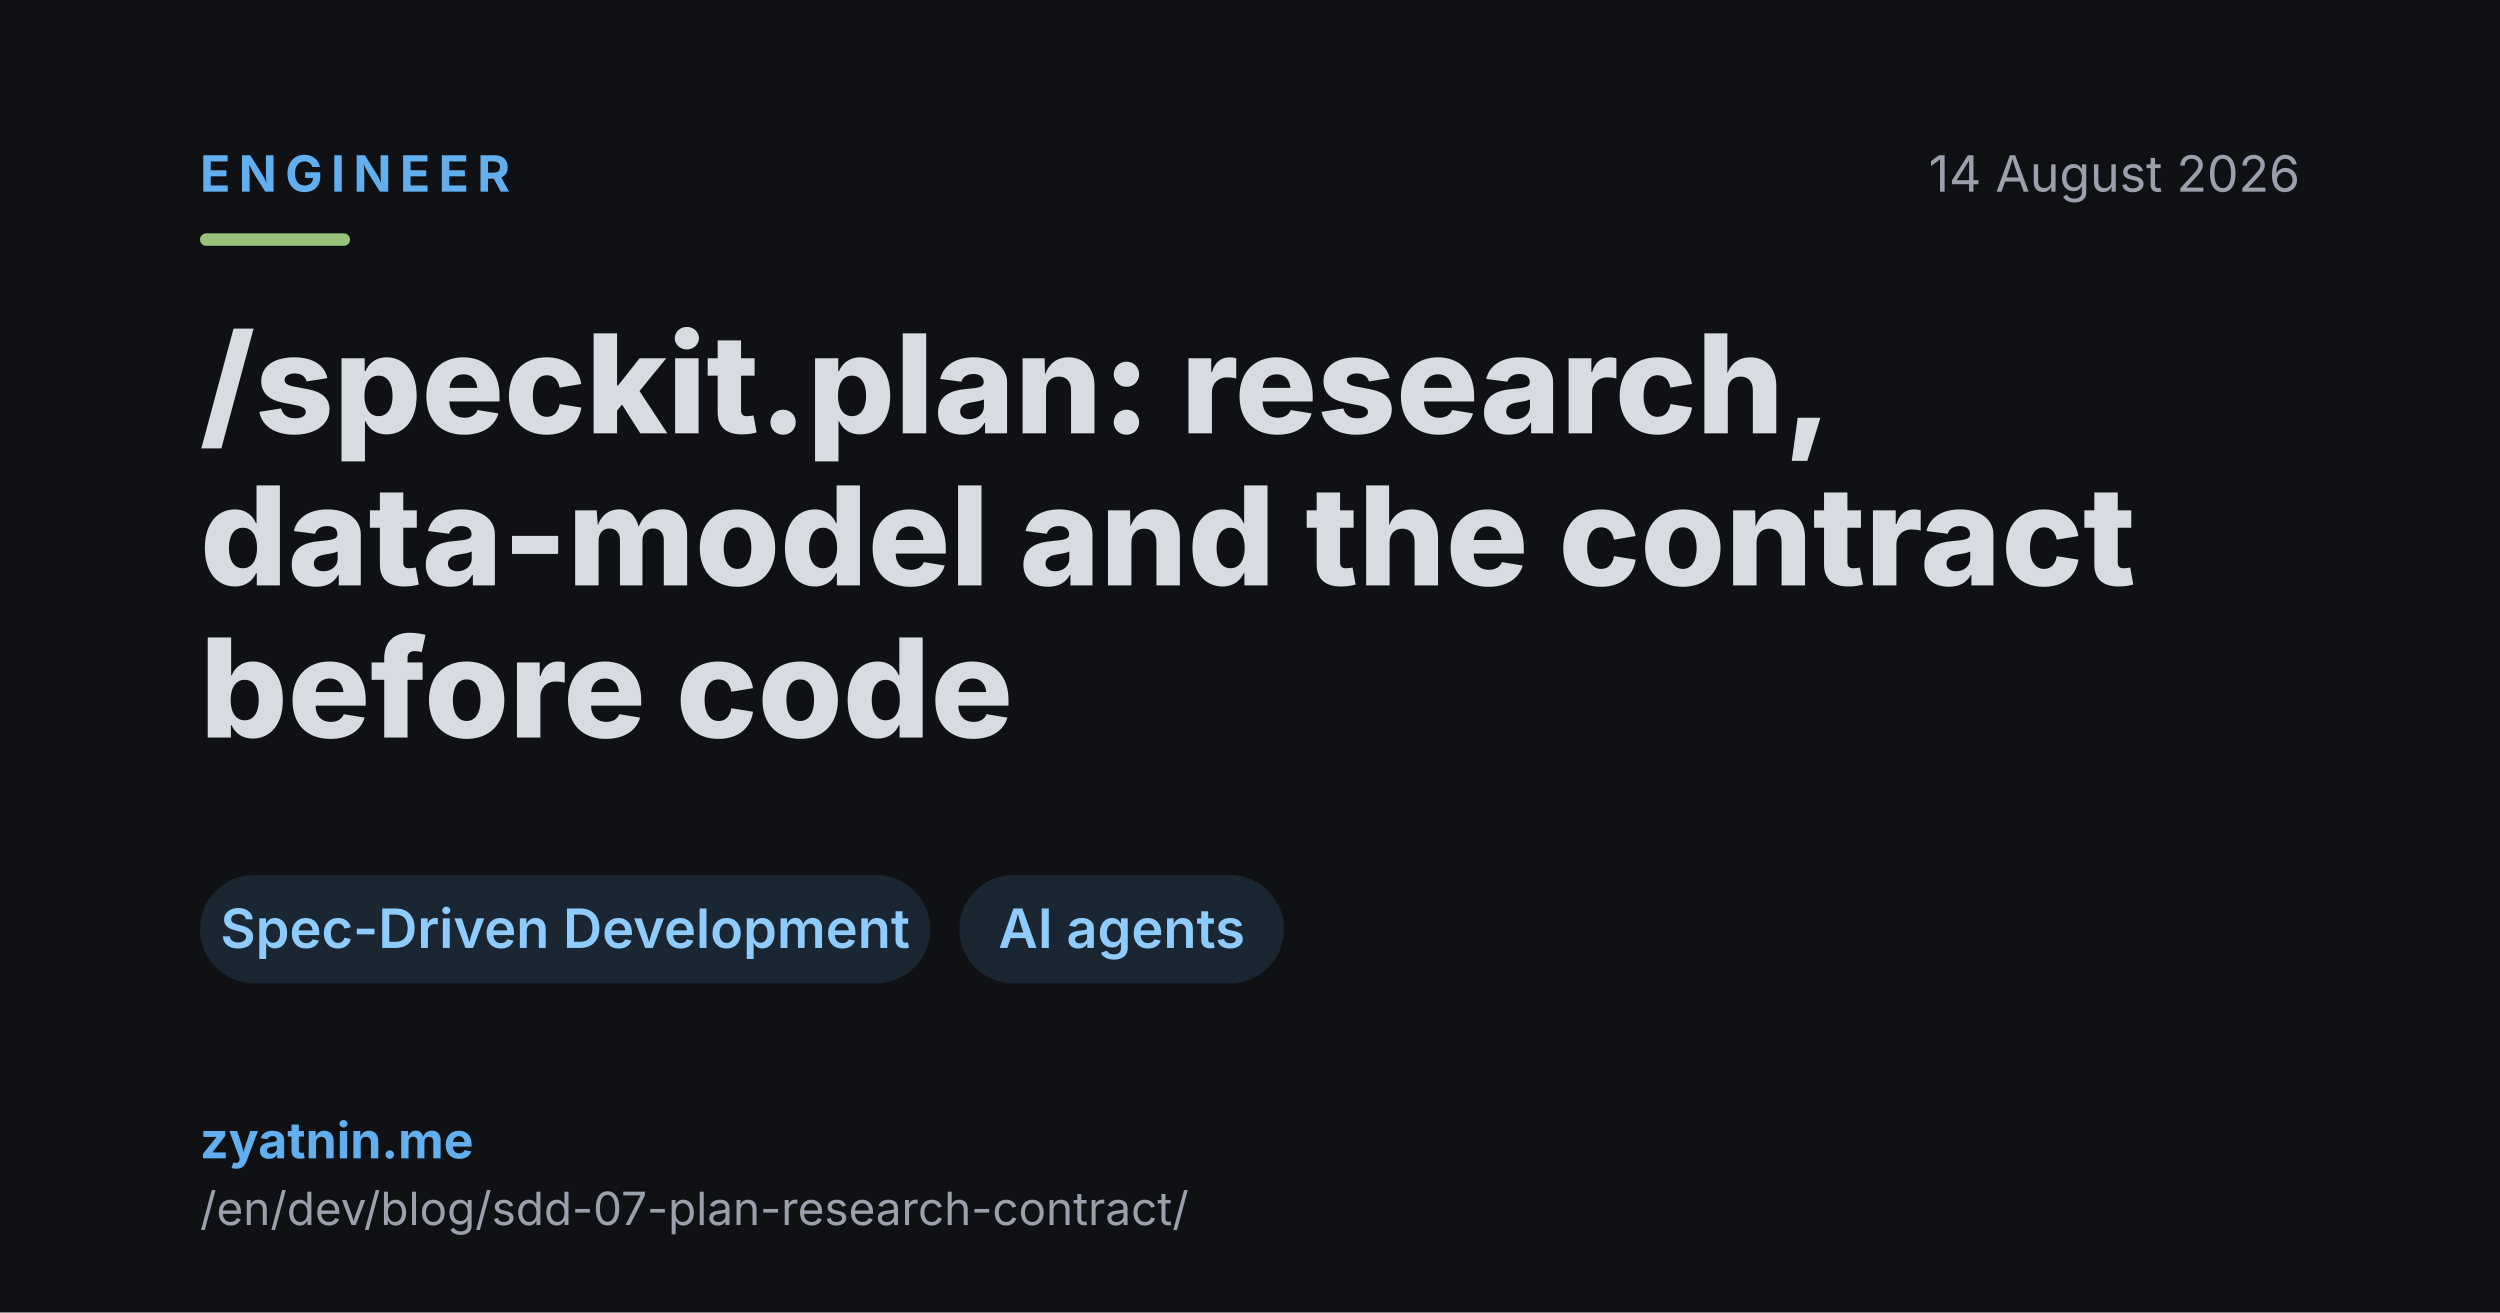
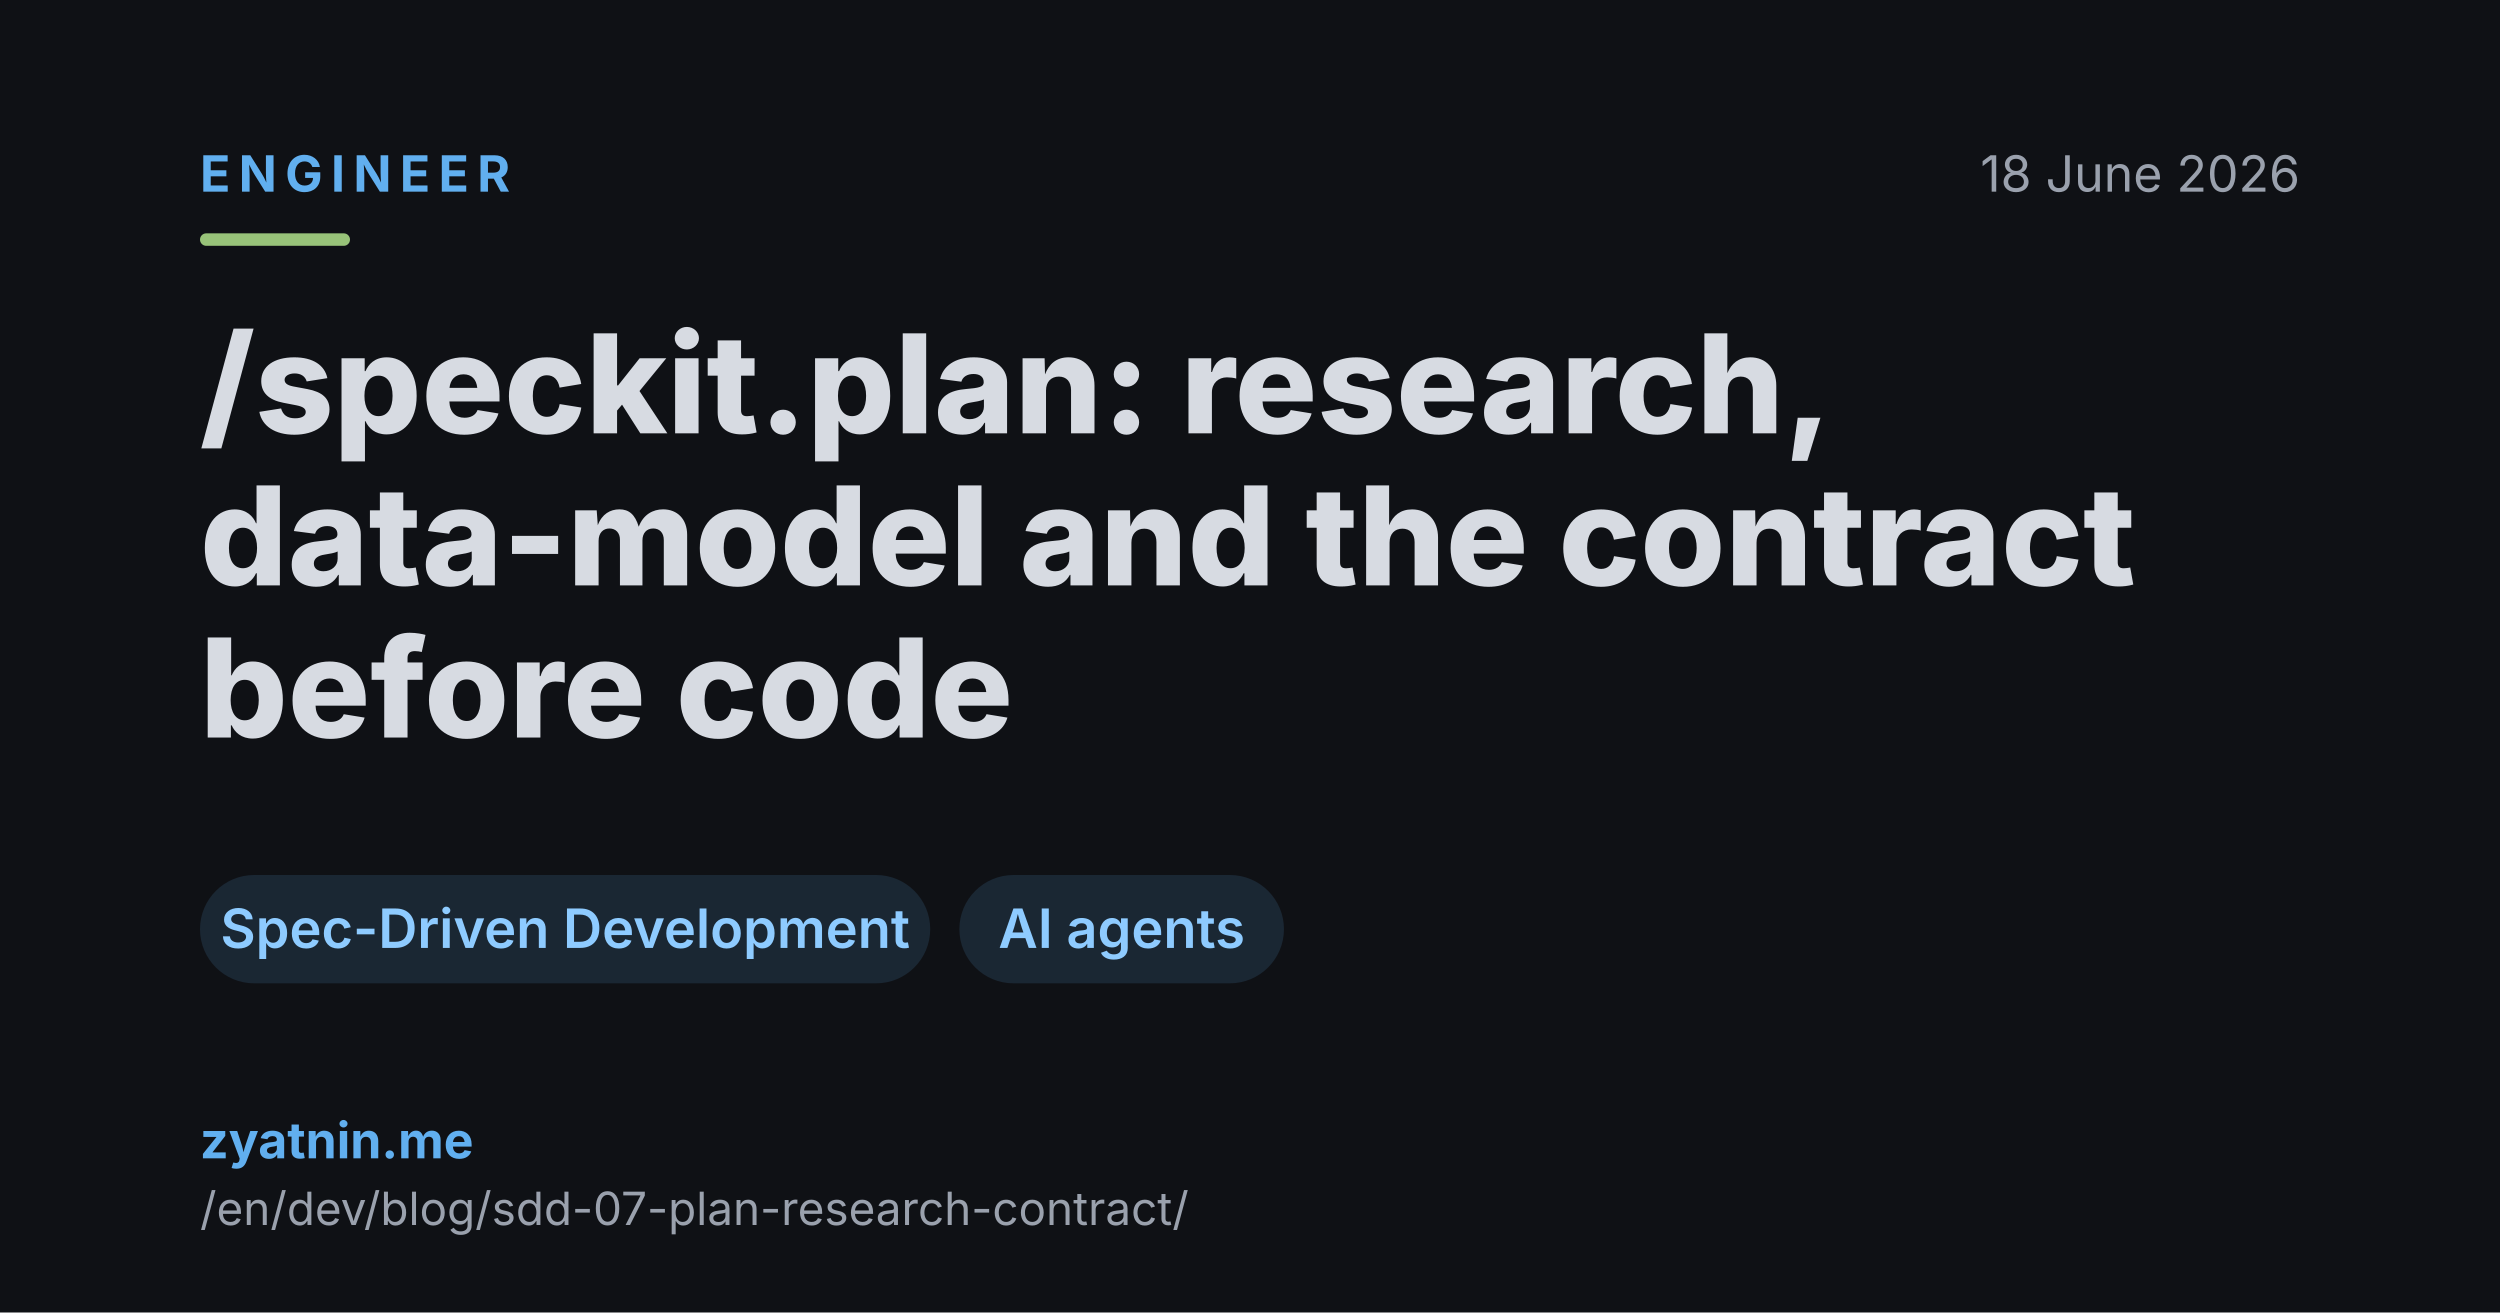
<svg xmlns="http://www.w3.org/2000/svg" width="1200" height="630" viewBox="0 0 1200 630">
  <rect width="1200" height="630" fill="#0f1115" />
  <text x="96" y="92" text-anchor="start" font-family="Inter" font-size="24" font-weight="700" letter-spacing="4" fill="#61afef">ENGINEER</text>
-   <text x="1104" y="92" text-anchor="end" font-family="Inter" font-size="24" font-weight="400" fill="#9aa1ad">14 August 2026</text>
+   <text x="1104" y="92" text-anchor="end" font-family="Inter" font-size="24" font-weight="400" fill="#9aa1ad">18 June 2026</text>
  <rect x="96" y="112" width="72" height="6" rx="3" fill="#98c379" />
  <text x="96" y="208" text-anchor="start" font-family="Inter" font-size="66" font-weight="800" fill="#d7dbe2">/speckit.plan: research,</text>
  <text x="96" y="281" text-anchor="start" font-family="Inter" font-size="66" font-weight="800" fill="#d7dbe2">data-model and the contract</text>
  <text x="96" y="354" text-anchor="start" font-family="Inter" font-size="66" font-weight="800" fill="#d7dbe2">before code</text>
  <rect x="96.0" y="420" width="350.5" height="52" rx="26" fill="rgba(97, 175, 239, 0.14)" />
  <text x="271.3" y="455" text-anchor="middle" font-family="Inter" font-size="26" font-weight="600" fill="#8ecbff">Spec-Driven Development</text>
  <rect x="460.5" y="420" width="155.8" height="52" rx="26" fill="rgba(97, 175, 239, 0.14)" />
  <text x="538.4" y="455" text-anchor="middle" font-family="Inter" font-size="26" font-weight="600" fill="#8ecbff">AI agents</text>
  <text x="96" y="556" text-anchor="start" font-family="Inter" font-size="24" font-weight="700" fill="#61afef">zyatnin.me</text>
  <text x="96" y="588" text-anchor="start" font-family="Inter" font-size="22" font-weight="400" fill="#9aa1ad">/en/dev/blog/sdd-07-plan-research-contract/</text>
</svg>
